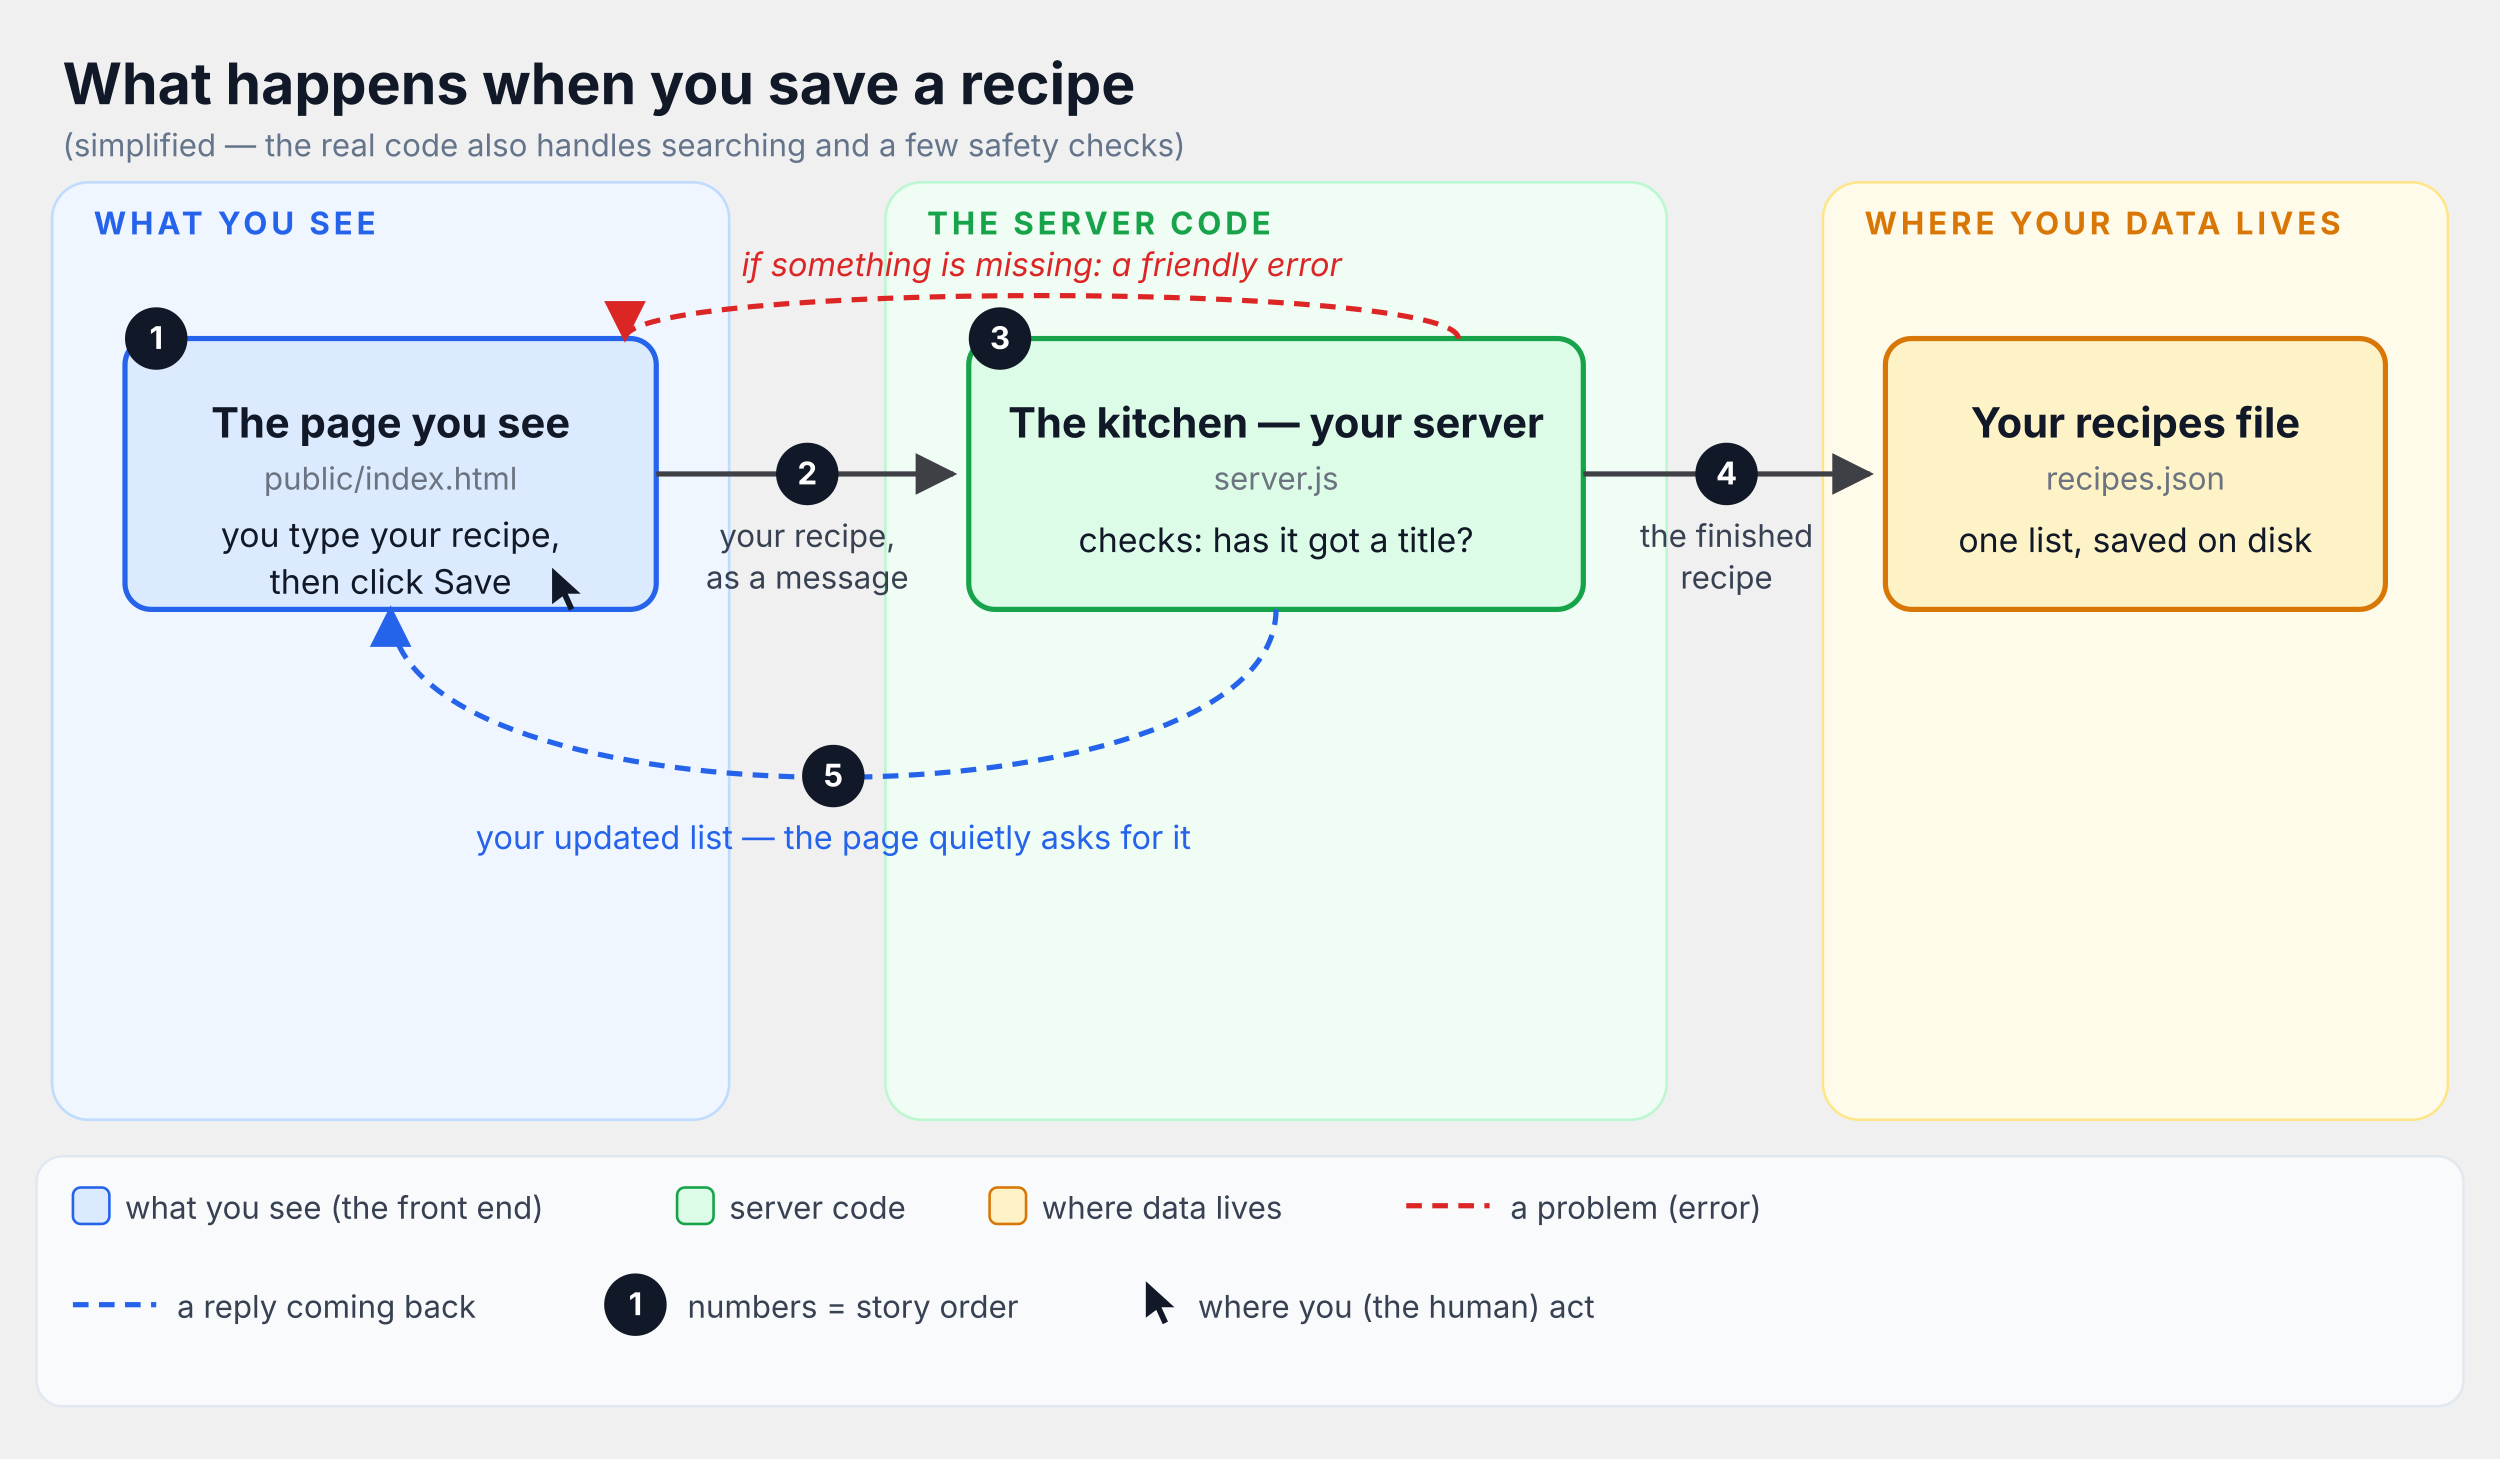
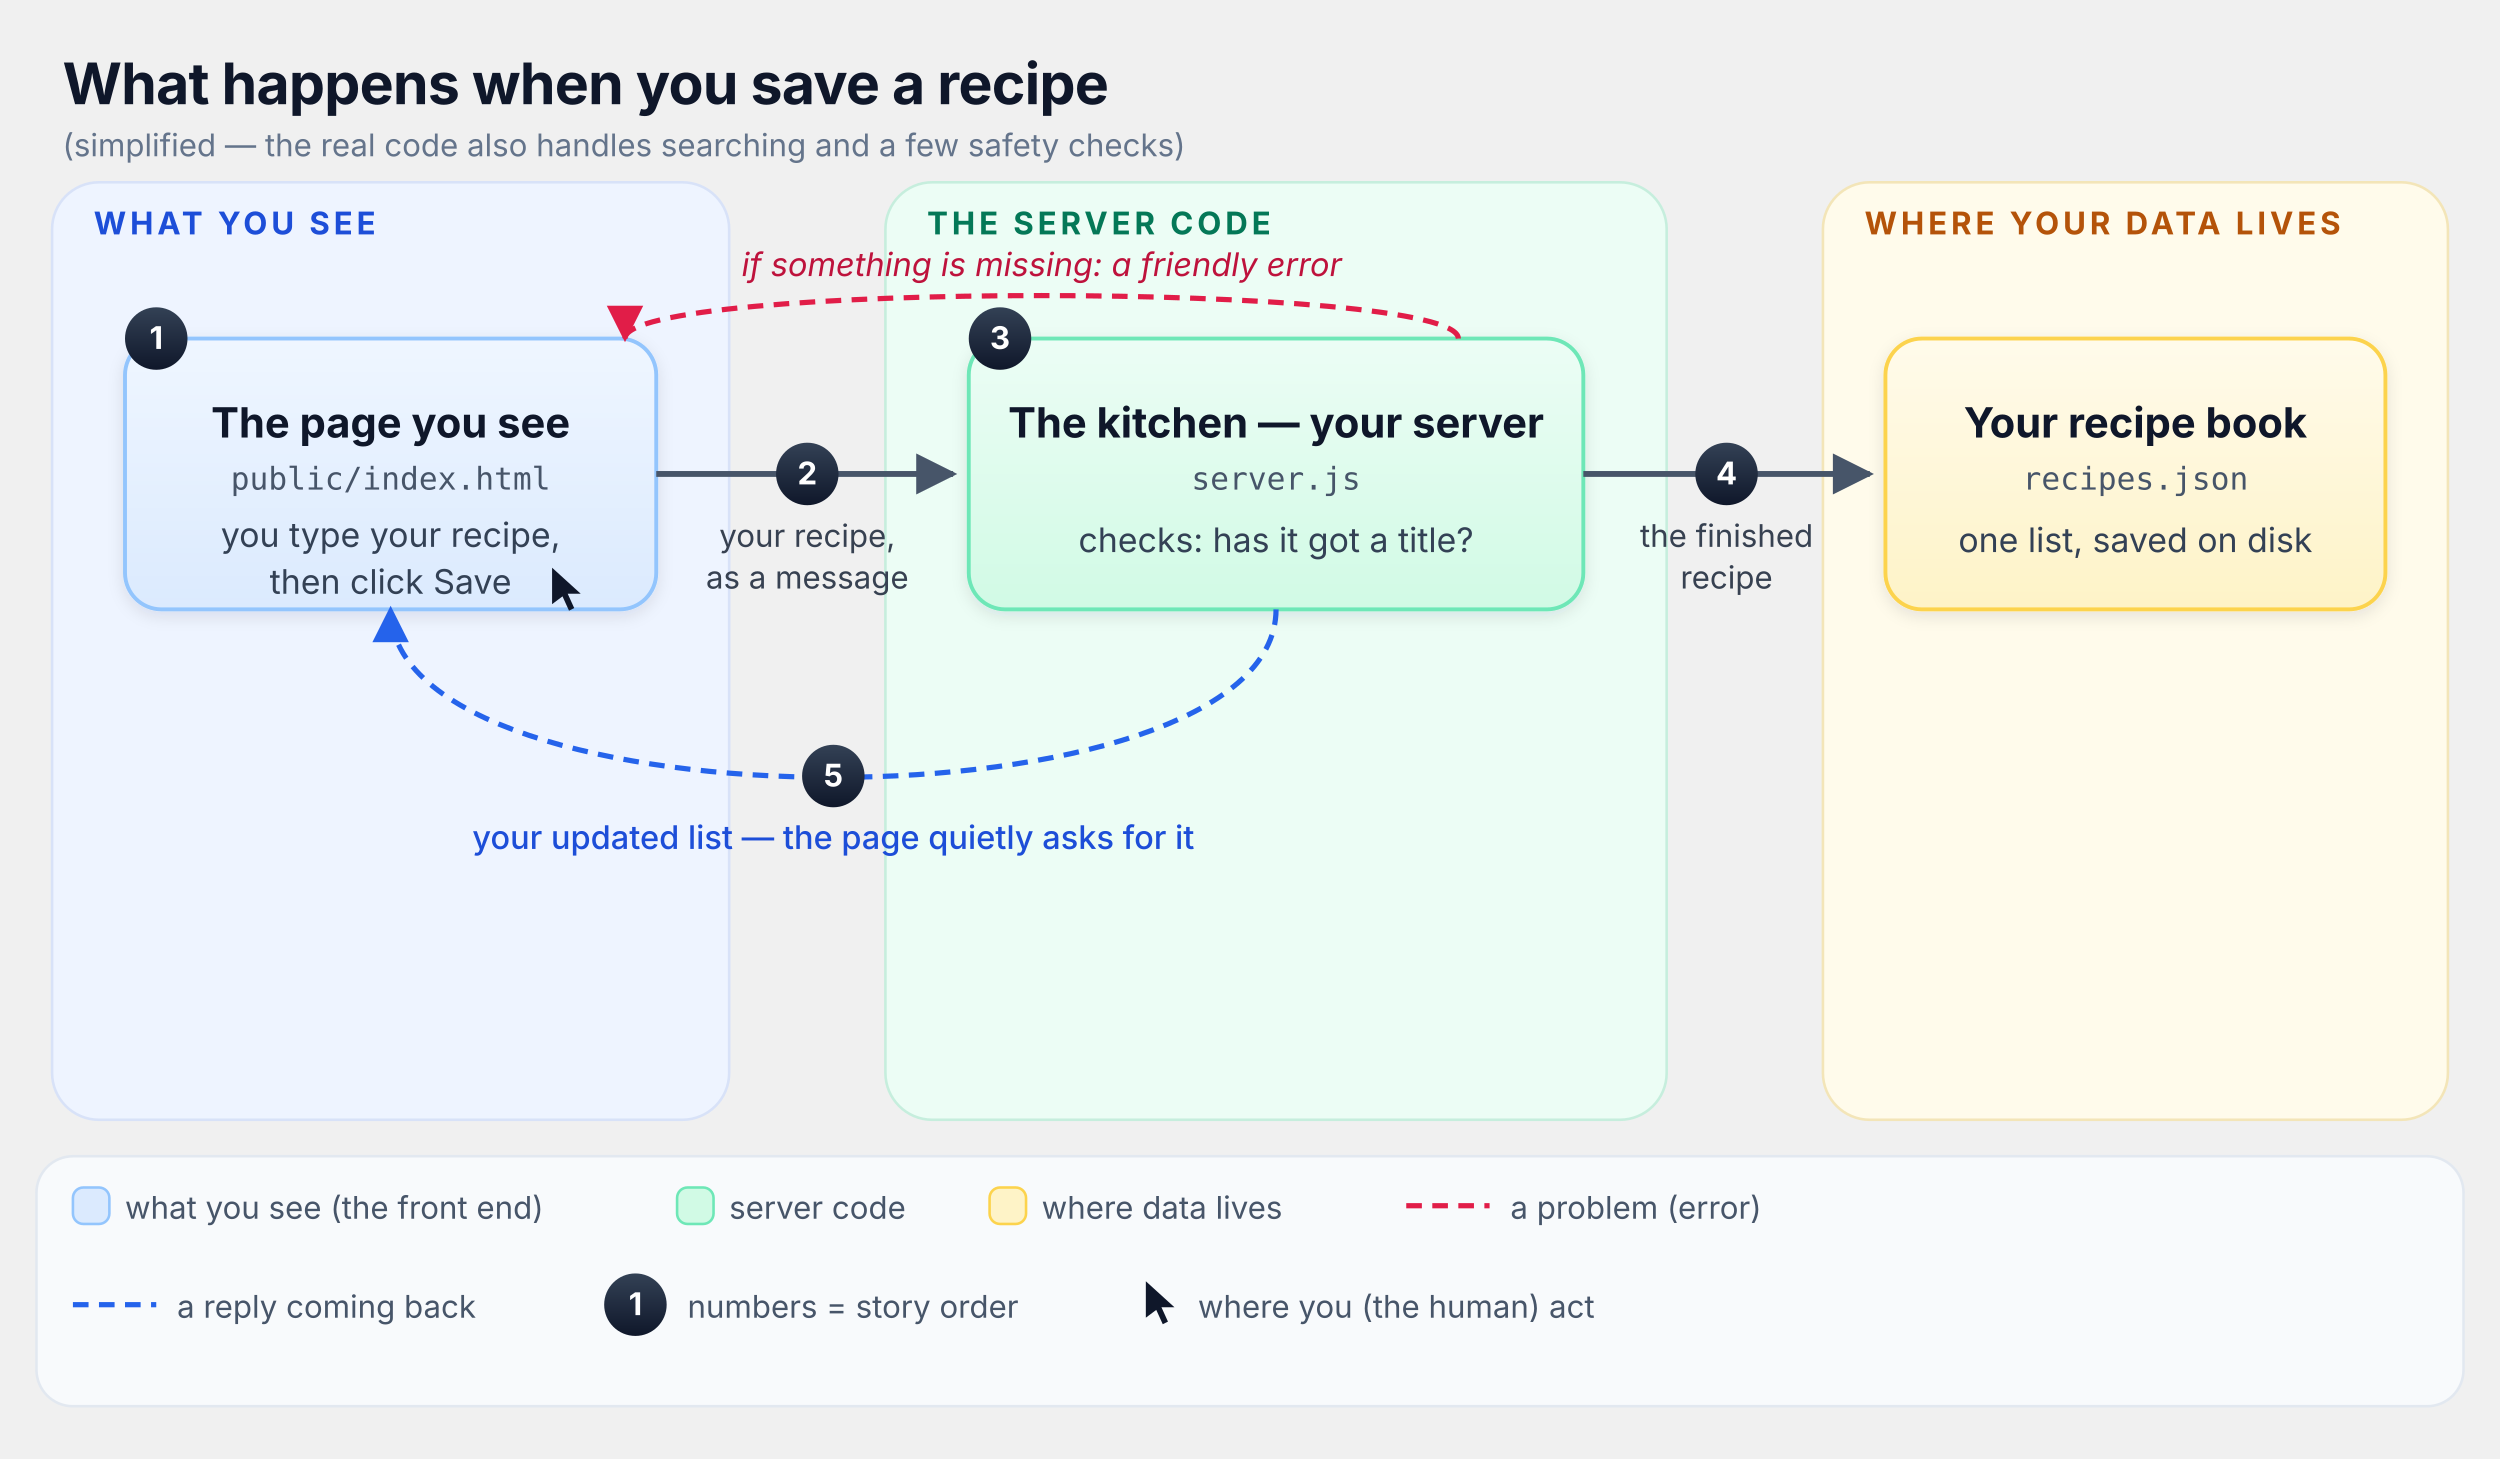
<svg xmlns="http://www.w3.org/2000/svg" viewBox="0 0 960 560" font-family="system-ui, -apple-system, 'Segoe UI', sans-serif">
  <defs>
-     <marker id="arrow" viewBox="0 0 10 10" refX="9" refY="5" markerWidth="8" markerHeight="8" orient="auto-start-reverse">
-       <path d="M0 0 L10 5 L0 10 z" fill="#3f3f46" />
+     <marker id="arrow" viewBox="0 0 10 10" refX="9" refY="5" markerWidth="7" markerHeight="7" orient="auto-start-reverse">
+       <path d="M0 0 L10 5 L0 10 z" fill="#475569" />
    </marker>
-     <marker id="arrow-red" viewBox="0 0 10 10" refX="9" refY="5" markerWidth="8" markerHeight="8" orient="auto-start-reverse">
-       <path d="M0 0 L10 5 L0 10 z" fill="#dc2626" />
+     <marker id="arrow-red" viewBox="0 0 10 10" refX="9" refY="5" markerWidth="7" markerHeight="7" orient="auto-start-reverse">
+       <path d="M0 0 L10 5 L0 10 z" fill="#E11D48" />
    </marker>
-     <marker id="arrow-blue" viewBox="0 0 10 10" refX="9" refY="5" markerWidth="8" markerHeight="8" orient="auto-start-reverse">
-       <path d="M0 0 L10 5 L0 10 z" fill="#2563eb" />
+     <marker id="arrow-blue" viewBox="0 0 10 10" refX="9" refY="5" markerWidth="7" markerHeight="7" orient="auto-start-reverse">
+       <path d="M0 0 L10 5 L0 10 z" fill="#2563EB" />
    </marker>
-     <path id="cursor" d="M 0 0 L 0 14 L 4 11 L 6.5 16.5 L 8.5 15.5 L 6 10 L 11 10 Z" fill="#111827" />
+     <path id="cursor" d="M 0 0 L 0 14 L 4 11 L 6.5 16.5 L 8.5 15.5 L 6 10 L 11 10 Z" fill="#0F172A" />
+     <linearGradient id="gFront" x1="0" y1="0" x2="0" y2="1">
+       <stop offset="0" stop-color="#EFF6FF" />
+       <stop offset="1" stop-color="#DBEAFE" />
+     </linearGradient>
+     <linearGradient id="gServer" x1="0" y1="0" x2="0" y2="1">
+       <stop offset="0" stop-color="#ECFDF5" />
+       <stop offset="1" stop-color="#D1FAE5" />
+     </linearGradient>
+     <linearGradient id="gData" x1="0" y1="0" x2="0" y2="1">
+       <stop offset="0" stop-color="#FFFBEB" />
+       <stop offset="1" stop-color="#FEF3C7" />
+     </linearGradient>
+     <linearGradient id="gInk" x1="0" y1="0" x2="0" y2="1">
+       <stop offset="0" stop-color="#334155" />
+       <stop offset="1" stop-color="#0F172A" />
+     </linearGradient>
+     <filter id="soft" x="-20%" y="-20%" width="140%" height="140%">
+       <feDropShadow dx="0" dy="2" stdDeviation="3" flood-color="#0F172A" flood-opacity="0.10" />
+     </filter>
  </defs>
-   <text x="24" y="40" font-size="22" font-weight="700" fill="#111827">What happens when you save a recipe</text>
-   <text x="24" y="60" font-size="12" fill="#64748b">(simplified — the real code also handles searching and a few safety checks)</text>
+   <text x="24" y="40" font-size="22" font-weight="650" letter-spacing="-0.3" fill="#0F172A">What happens when you save a recipe</text>
+   <text x="24" y="60" font-size="12" fill="#64748B">(simplified — the real code also handles searching and a few safety checks)</text>
  <g>
-     <rect x="20" y="70" width="260" height="360" rx="14" fill="#eff6ff" stroke="#bfdbfe" />
-     <text x="36" y="90" font-size="12" font-weight="700" letter-spacing="1.5" fill="#2563eb">WHAT YOU SEE</text>
-     <rect x="340" y="70" width="300" height="360" rx="14" fill="#f0fdf4" stroke="#bbf7d0" />
-     <text x="356" y="90" font-size="12" font-weight="700" letter-spacing="1.5" fill="#16a34a">THE SERVER CODE</text>
-     <rect x="700" y="70" width="240" height="360" rx="14" fill="#fffbeb" stroke="#fde68a" />
-     <text x="716" y="90" font-size="12" font-weight="700" letter-spacing="1.5" fill="#d97706">WHERE YOUR DATA LIVES</text>
+     <rect class="zone" x="20" y="70" width="260" height="360" rx="18" fill="#EEF4FF" stroke="#D8E2F8" />
+     <text class="zlabel" x="36" y="90" font-size="12" font-weight="700" letter-spacing="1.5" fill="#1D4ED8">WHAT YOU SEE</text>
+     <rect class="zone" x="340" y="70" width="300" height="360" rx="18" fill="#ECFDF5" stroke="#C6EEDD" />
+     <text class="zlabel" x="356" y="90" font-size="12" font-weight="700" letter-spacing="1.5" fill="#047857">THE SERVER CODE</text>
+     <rect class="zone" x="700" y="70" width="240" height="360" rx="18" fill="#FFFBEB" stroke="#F3E5B8" />
+     <text class="zlabel" x="716" y="90" font-size="12" font-weight="700" letter-spacing="1.5" fill="#B45309">WHERE YOUR DATA LIVES</text>
  </g>
  <g>
-     <rect x="48" y="130" width="204" height="104" rx="10" fill="#dbeafe" stroke="#2563eb" stroke-width="2" />
-     <circle cx="60" cy="130" r="12" fill="#111827" />
-     <text x="60" y="134" font-size="12" font-weight="700" fill="#ffffff" text-anchor="middle">1</text>
-     <text x="150" y="168" font-size="16" font-weight="700" fill="#111827" text-anchor="middle">The page you see</text>
-     <text x="150" y="188" font-size="12" fill="#6b7280" text-anchor="middle">public/index.html</text>
-     <text x="150" y="210" font-size="13" fill="#111827" text-anchor="middle">you type your recipe,</text>
-     <text x="150" y="228" font-size="13" fill="#111827" text-anchor="middle">then click Save</text>
+     <rect class="box" x="48" y="130" width="204" height="104" rx="14" fill="url(#gFront)" stroke="#93C5FD" stroke-width="1.5" filter="url(#soft)" />
+     <circle class="bubble" cx="60" cy="130" r="12" fill="url(#gInk)" />
+     <text class="num" x="60" y="134" font-size="12" font-weight="700" fill="#ffffff" text-anchor="middle">1</text>
+     <text class="box-title" x="150" y="168" font-size="16" font-weight="650" fill="#0F172A" text-anchor="middle">The page you see</text>
+     <text class="box-sub" x="150" y="188" font-size="12" font-family="ui-monospace, Menlo, monospace" fill="#475569" text-anchor="middle">public/index.html</text>
+     <text class="box-note" x="150" y="210" font-size="13" fill="#334155" text-anchor="middle">you type your recipe,</text>
+     <text class="box-note" x="150" y="228" font-size="13" fill="#334155" text-anchor="middle">then click Save</text>
    <use href="#cursor" x="212" y="218" />
  </g>
  <g>
-     <rect x="372" y="130" width="236" height="104" rx="10" fill="#dcfce7" stroke="#16a34a" stroke-width="2" />
-     <circle cx="384" cy="130" r="12" fill="#111827" />
-     <text x="384" y="134" font-size="12" font-weight="700" fill="#ffffff" text-anchor="middle">3</text>
-     <text x="490" y="168" font-size="16" font-weight="700" fill="#111827" text-anchor="middle">The kitchen — your server</text>
-     <text x="490" y="188" font-size="12" fill="#6b7280" text-anchor="middle">server.js</text>
-     <text x="490" y="212" font-size="13" fill="#111827" text-anchor="middle">checks: has it got a title?</text>
+     <rect class="box" x="372" y="130" width="236" height="104" rx="14" fill="url(#gServer)" stroke="#6EE7B7" stroke-width="1.5" filter="url(#soft)" />
+     <circle class="bubble" cx="384" cy="130" r="12" fill="url(#gInk)" />
+     <text class="num" x="384" y="134" font-size="12" font-weight="700" fill="#ffffff" text-anchor="middle">3</text>
+     <text class="box-title" x="490" y="168" font-size="16" font-weight="650" fill="#0F172A" text-anchor="middle">The kitchen — your server</text>
+     <text class="box-sub" x="490" y="188" font-size="12" font-family="ui-monospace, Menlo, monospace" fill="#475569" text-anchor="middle">server.js</text>
+     <text class="box-note" x="490" y="212" font-size="13" fill="#334155" text-anchor="middle">checks: has it got a title?</text>
  </g>
  <g>
-     <rect x="724" y="130" width="192" height="104" rx="10" fill="#fef3c7" stroke="#d97706" stroke-width="2" />
-     <text x="820" y="168" font-size="16" font-weight="700" fill="#111827" text-anchor="middle">Your recipes file</text>
-     <text x="820" y="188" font-size="12" fill="#6b7280" text-anchor="middle">recipes.json</text>
-     <text x="820" y="212" font-size="13" fill="#111827" text-anchor="middle">one list, saved on disk</text>
+     <rect class="box" x="724" y="130" width="192" height="104" rx="14" fill="url(#gData)" stroke="#FCD34D" stroke-width="1.5" filter="url(#soft)" />
+     <text class="box-title" x="820" y="168" font-size="16" font-weight="650" fill="#0F172A" text-anchor="middle">Your recipe book</text>
+     <text class="box-sub" x="820" y="188" font-size="12" font-family="ui-monospace, Menlo, monospace" fill="#475569" text-anchor="middle">recipes.json</text>
+     <text class="box-note" x="820" y="212" font-size="13" fill="#334155" text-anchor="middle">one list, saved on disk</text>
  </g>
  <g>
-     <line x1="252" y1="182" x2="366" y2="182" stroke="#3f3f46" stroke-width="2" marker-end="url(#arrow)" />
-     <circle cx="310" cy="182" r="12" fill="#111827" />
-     <text x="310" y="186" font-size="12" font-weight="700" fill="#ffffff" text-anchor="middle">2</text>
-     <text x="310" y="210" font-size="12" fill="#374151" text-anchor="middle">your recipe,</text>
-     <text x="310" y="226" font-size="12" fill="#374151" text-anchor="middle">as a message</text>
+     <line class="edge" pathLength="1" x1="252" y1="182" x2="366" y2="182" stroke="#475569" stroke-width="2.25" marker-end="url(#arrow)" />
+     <circle class="bubble" cx="310" cy="182" r="12" fill="url(#gInk)" />
+     <text class="num" x="310" y="186" font-size="12" font-weight="700" fill="#ffffff" text-anchor="middle">2</text>
+     <text class="lbl" x="310" y="210" font-size="12" fill="#374151" text-anchor="middle">your recipe,</text>
+     <text class="lbl" x="310" y="226" font-size="12" fill="#374151" text-anchor="middle">as a message</text>
  </g>
  <g>
-     <line x1="608" y1="182" x2="718" y2="182" stroke="#3f3f46" stroke-width="2" marker-end="url(#arrow)" />
-     <circle cx="663" cy="182" r="12" fill="#111827" />
-     <text x="663" y="186" font-size="12" font-weight="700" fill="#ffffff" text-anchor="middle">4</text>
-     <text x="663" y="210" font-size="12" fill="#374151" text-anchor="middle">the finished</text>
-     <text x="663" y="226" font-size="12" fill="#374151" text-anchor="middle">recipe</text>
+     <line class="edge" pathLength="1" x1="608" y1="182" x2="718" y2="182" stroke="#475569" stroke-width="2.25" marker-end="url(#arrow)" />
+     <circle class="bubble" cx="663" cy="182" r="12" fill="url(#gInk)" />
+     <text class="num" x="663" y="186" font-size="12" font-weight="700" fill="#ffffff" text-anchor="middle">4</text>
+     <text class="lbl" x="663" y="210" font-size="12" fill="#374151" text-anchor="middle">the finished</text>
+     <text class="lbl" x="663" y="226" font-size="12" fill="#374151" text-anchor="middle">recipe</text>
  </g>
  <g>
-     <path d="M 560 130 C 560 108, 240 108, 240 130" fill="none" stroke="#dc2626" stroke-width="2" stroke-dasharray="6 4" marker-end="url(#arrow-red)" />
-     <text x="400" y="106" font-size="12.5" font-style="italic" fill="#dc2626" text-anchor="middle">if something is missing: a friendly error</text>
+     <path class="edge" pathLength="1" d="M 560 130 C 560 108, 240 108, 240 130" fill="none" stroke="#E11D48" stroke-width="2" stroke-dasharray="6 4" marker-end="url(#arrow-red)" />
+     <text class="lbl" x="400" y="106" font-size="12.5" font-style="italic" fill="#BE123C" text-anchor="middle">if something is missing: a friendly error</text>
  </g>
  <g>
-     <path d="M 490 234 C 490 320, 150 320, 150 234" fill="none" stroke="#2563eb" stroke-width="2" stroke-dasharray="6 4" marker-end="url(#arrow-blue)" />
-     <circle cx="320" cy="298" r="12" fill="#111827" />
-     <text x="320" y="302" font-size="12" font-weight="700" fill="#ffffff" text-anchor="middle">5</text>
-     <text x="320" y="326" font-size="12.5" fill="#2563eb" text-anchor="middle">your updated list — the page quietly asks for it</text>
+     <path class="edge" pathLength="1" d="M 490 234 C 490 320, 150 320, 150 234" fill="none" stroke="#2563EB" stroke-width="2" stroke-dasharray="6 4" marker-end="url(#arrow-blue)" />
+     <circle class="bubble" cx="320" cy="298" r="12" fill="url(#gInk)" />
+     <text class="num" x="320" y="302" font-size="12" font-weight="700" fill="#ffffff" text-anchor="middle">5</text>
+     <text class="lbl" x="320" y="326" font-size="12.5" font-weight="550" fill="#1D4ED8" text-anchor="middle">your updated list — the page quietly asks for it</text>
  </g>
-   <g>
-     <rect x="14" y="444" width="932" height="96" rx="10" fill="#f8fafc" stroke="#e2e8f0" />
-     <rect x="28" y="456" width="14" height="14" rx="3" fill="#dbeafe" stroke="#2563eb" />
-     <text x="48" y="468" font-size="12" fill="#374151">what you see (the front end)</text>
-     <rect x="260" y="456" width="14" height="14" rx="3" fill="#dcfce7" stroke="#16a34a" />
-     <text x="280" y="468" font-size="12" fill="#374151">server code</text>
-     <rect x="380" y="456" width="14" height="14" rx="3" fill="#fef3c7" stroke="#d97706" />
-     <text x="400" y="468" font-size="12" fill="#374151">where data lives</text>
-     <line x1="540" y1="463" x2="572" y2="463" stroke="#dc2626" stroke-width="2" stroke-dasharray="6 4" />
-     <text x="580" y="468" font-size="12" fill="#374151">a problem (error)</text>
-     <line x1="28" y1="501" x2="60" y2="501" stroke="#2563eb" stroke-width="2" stroke-dasharray="6 4" />
-     <text x="68" y="506" font-size="12" fill="#374151">a reply coming back</text>
-     <circle cx="244" cy="501" r="12" fill="#111827" />
+   <g class="legend">
+     <rect x="14" y="444" width="932" height="96" rx="14" fill="#F8FAFC" stroke="#E2E8F0" />
+     <rect class="lbl" x="28" y="456" width="14" height="14" rx="4" fill="#DBEAFE" stroke="#93C5FD" />
+     <text class="lbl" x="48" y="468" font-size="12" fill="#475569">what you see (the front end)</text>
+     <rect class="lbl" x="260" y="456" width="14" height="14" rx="4" fill="#D1FAE5" stroke="#6EE7B7" />
+     <text class="lbl" x="280" y="468" font-size="12" fill="#475569">server code</text>
+     <rect class="lbl" x="380" y="456" width="14" height="14" rx="4" fill="#FEF3C7" stroke="#FCD34D" />
+     <text class="lbl" x="400" y="468" font-size="12" fill="#475569">where data lives</text>
+     <line class="lbl" x1="540" y1="463" x2="572" y2="463" stroke="#E11D48" stroke-width="2" stroke-dasharray="6 4" />
+     <text class="lbl" x="580" y="468" font-size="12" fill="#475569">a problem (error)</text>
+     <line class="lbl" x1="28" y1="501" x2="60" y2="501" stroke="#2563EB" stroke-width="2" stroke-dasharray="6 4" />
+     <text class="lbl" x="68" y="506" font-size="12" fill="#475569">a reply coming back</text>
+     <circle class="lbl" cx="244" cy="501" r="12" fill="url(#gInk)" />
    <text x="244" y="505" font-size="12" font-weight="700" fill="#ffffff" text-anchor="middle">1</text>
-     <text x="264" y="506" font-size="12" fill="#374151">numbers = story order</text>
-     <use href="#cursor" x="440" y="492" />
-     <text x="460" y="506" font-size="12" fill="#374151">where you (the human) act</text>
+     <text class="lbl" x="264" y="506" font-size="12" fill="#475569">numbers = story order</text>
+     <use class="lbl" href="#cursor" x="440" y="492" />
+     <text class="lbl" x="460" y="506" font-size="12" fill="#475569">where you (the human) act</text>
  </g>
</svg>
